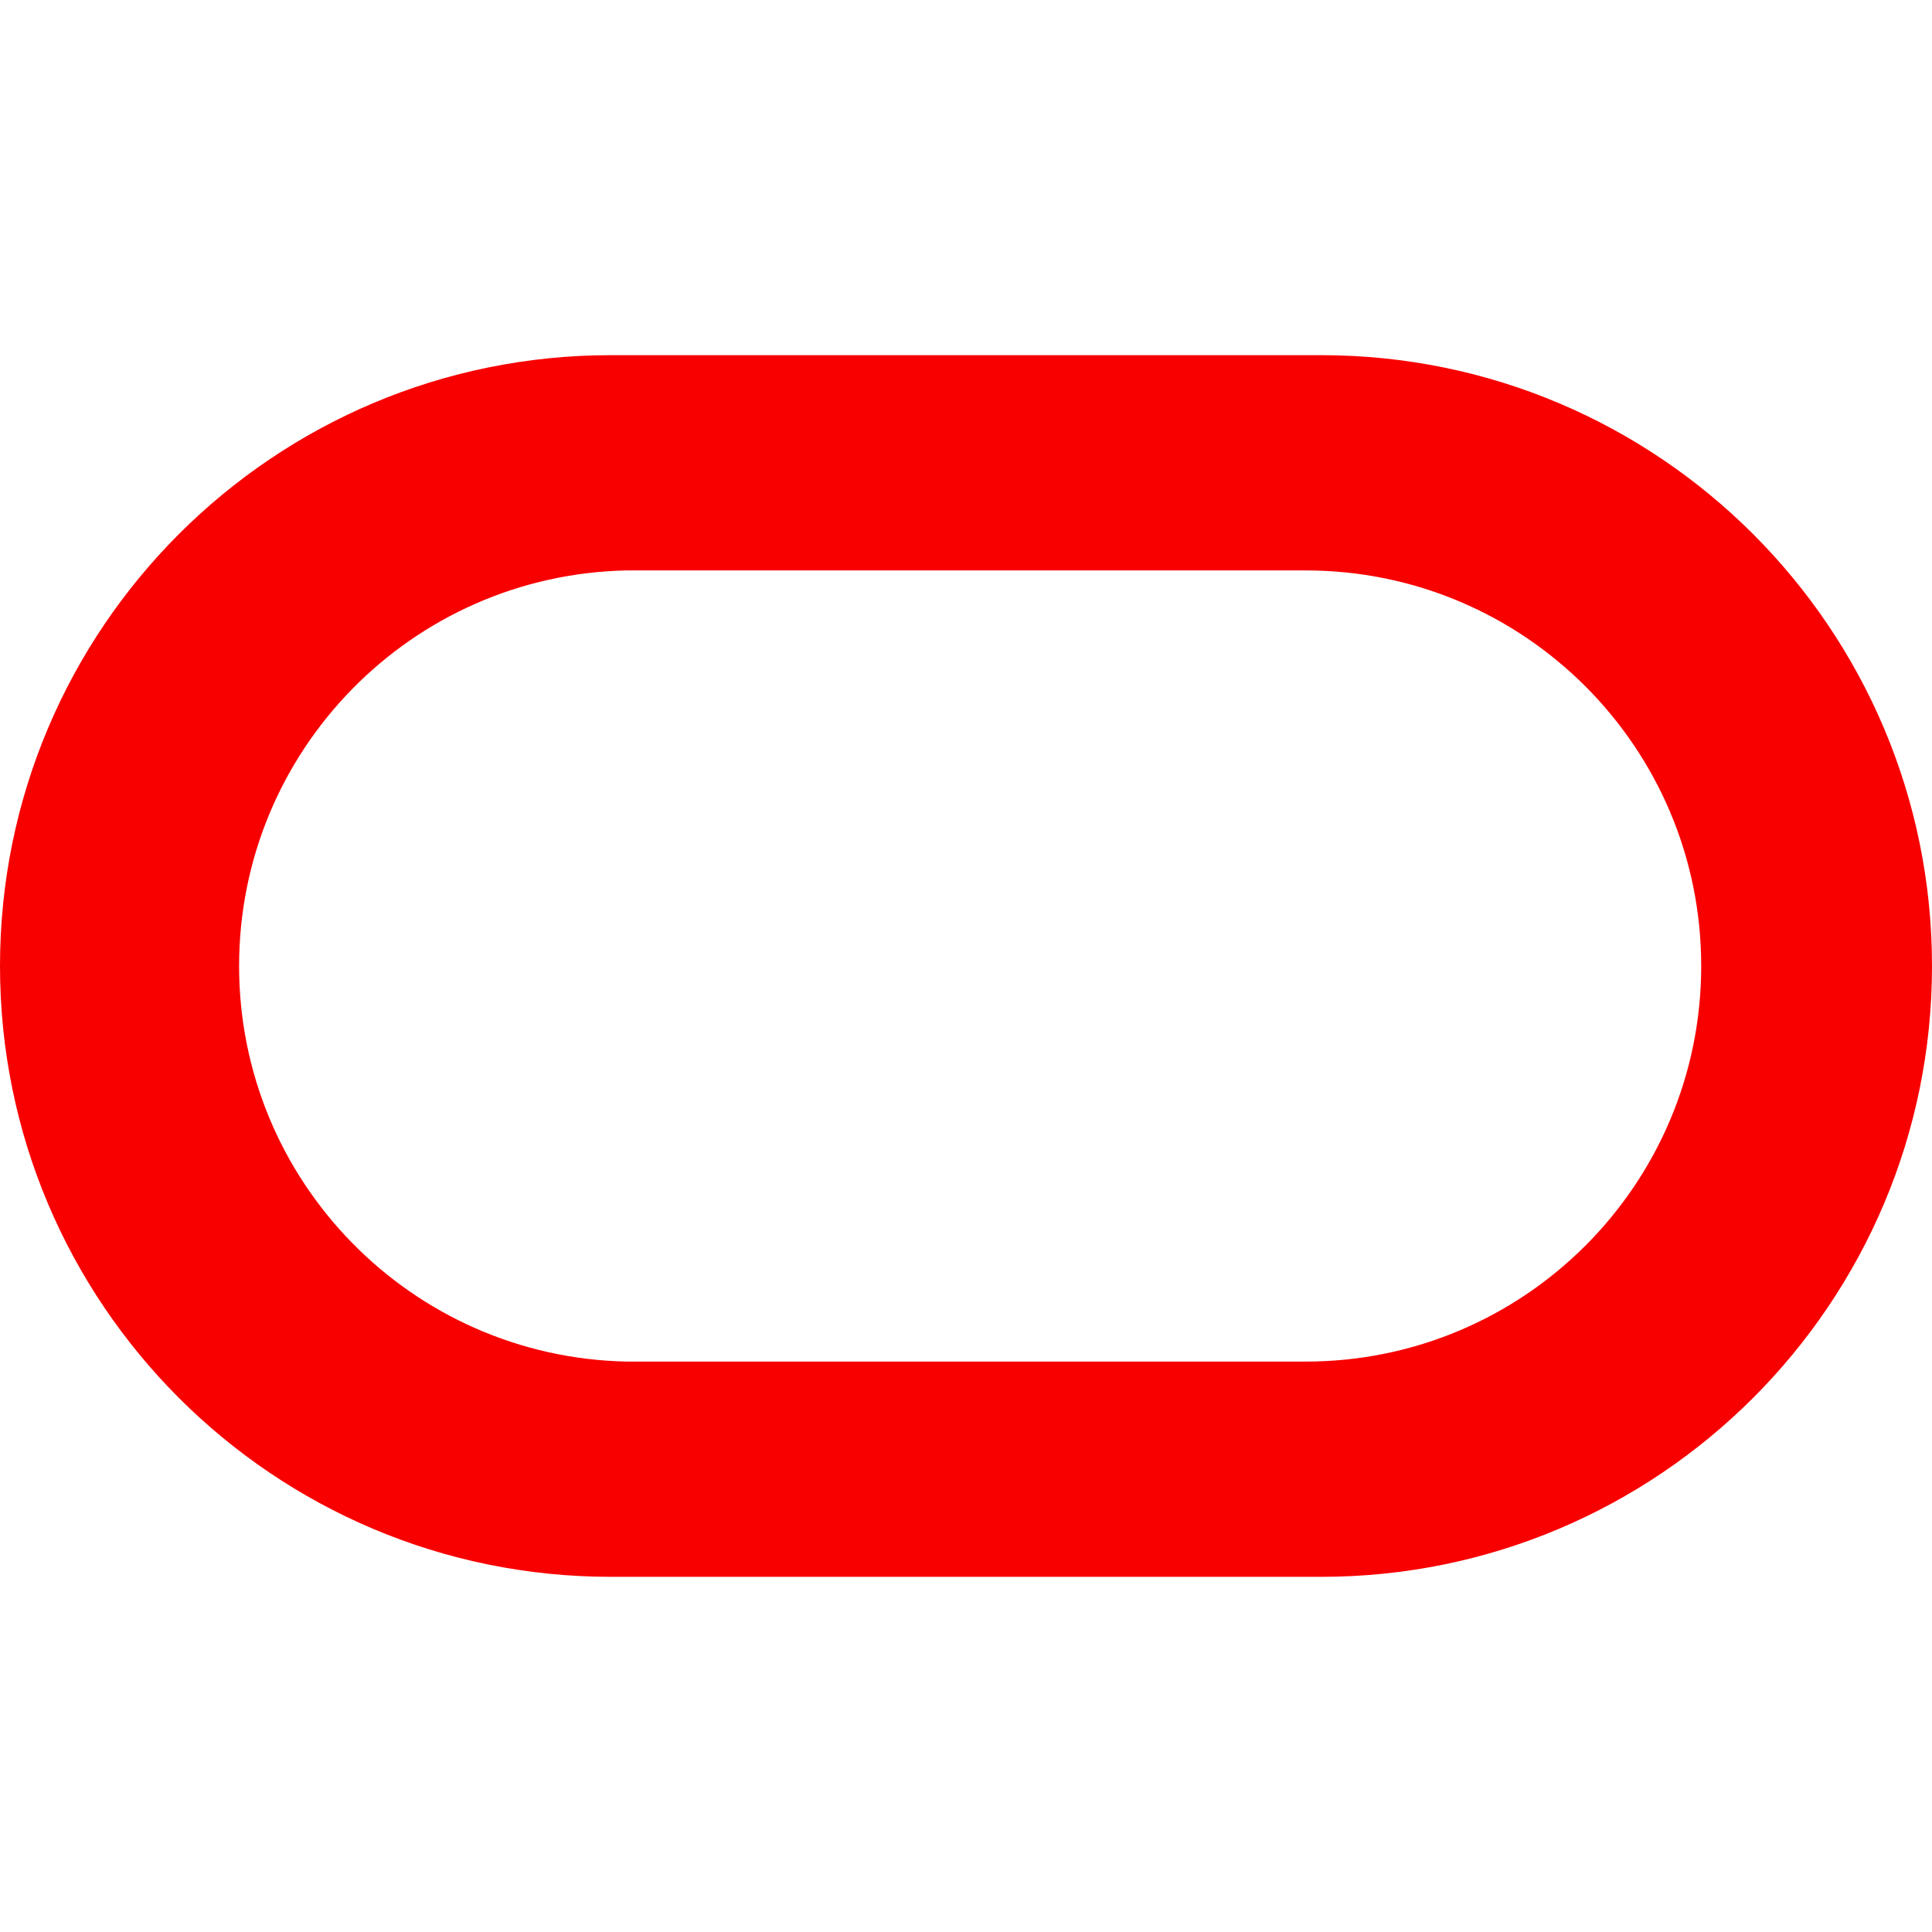
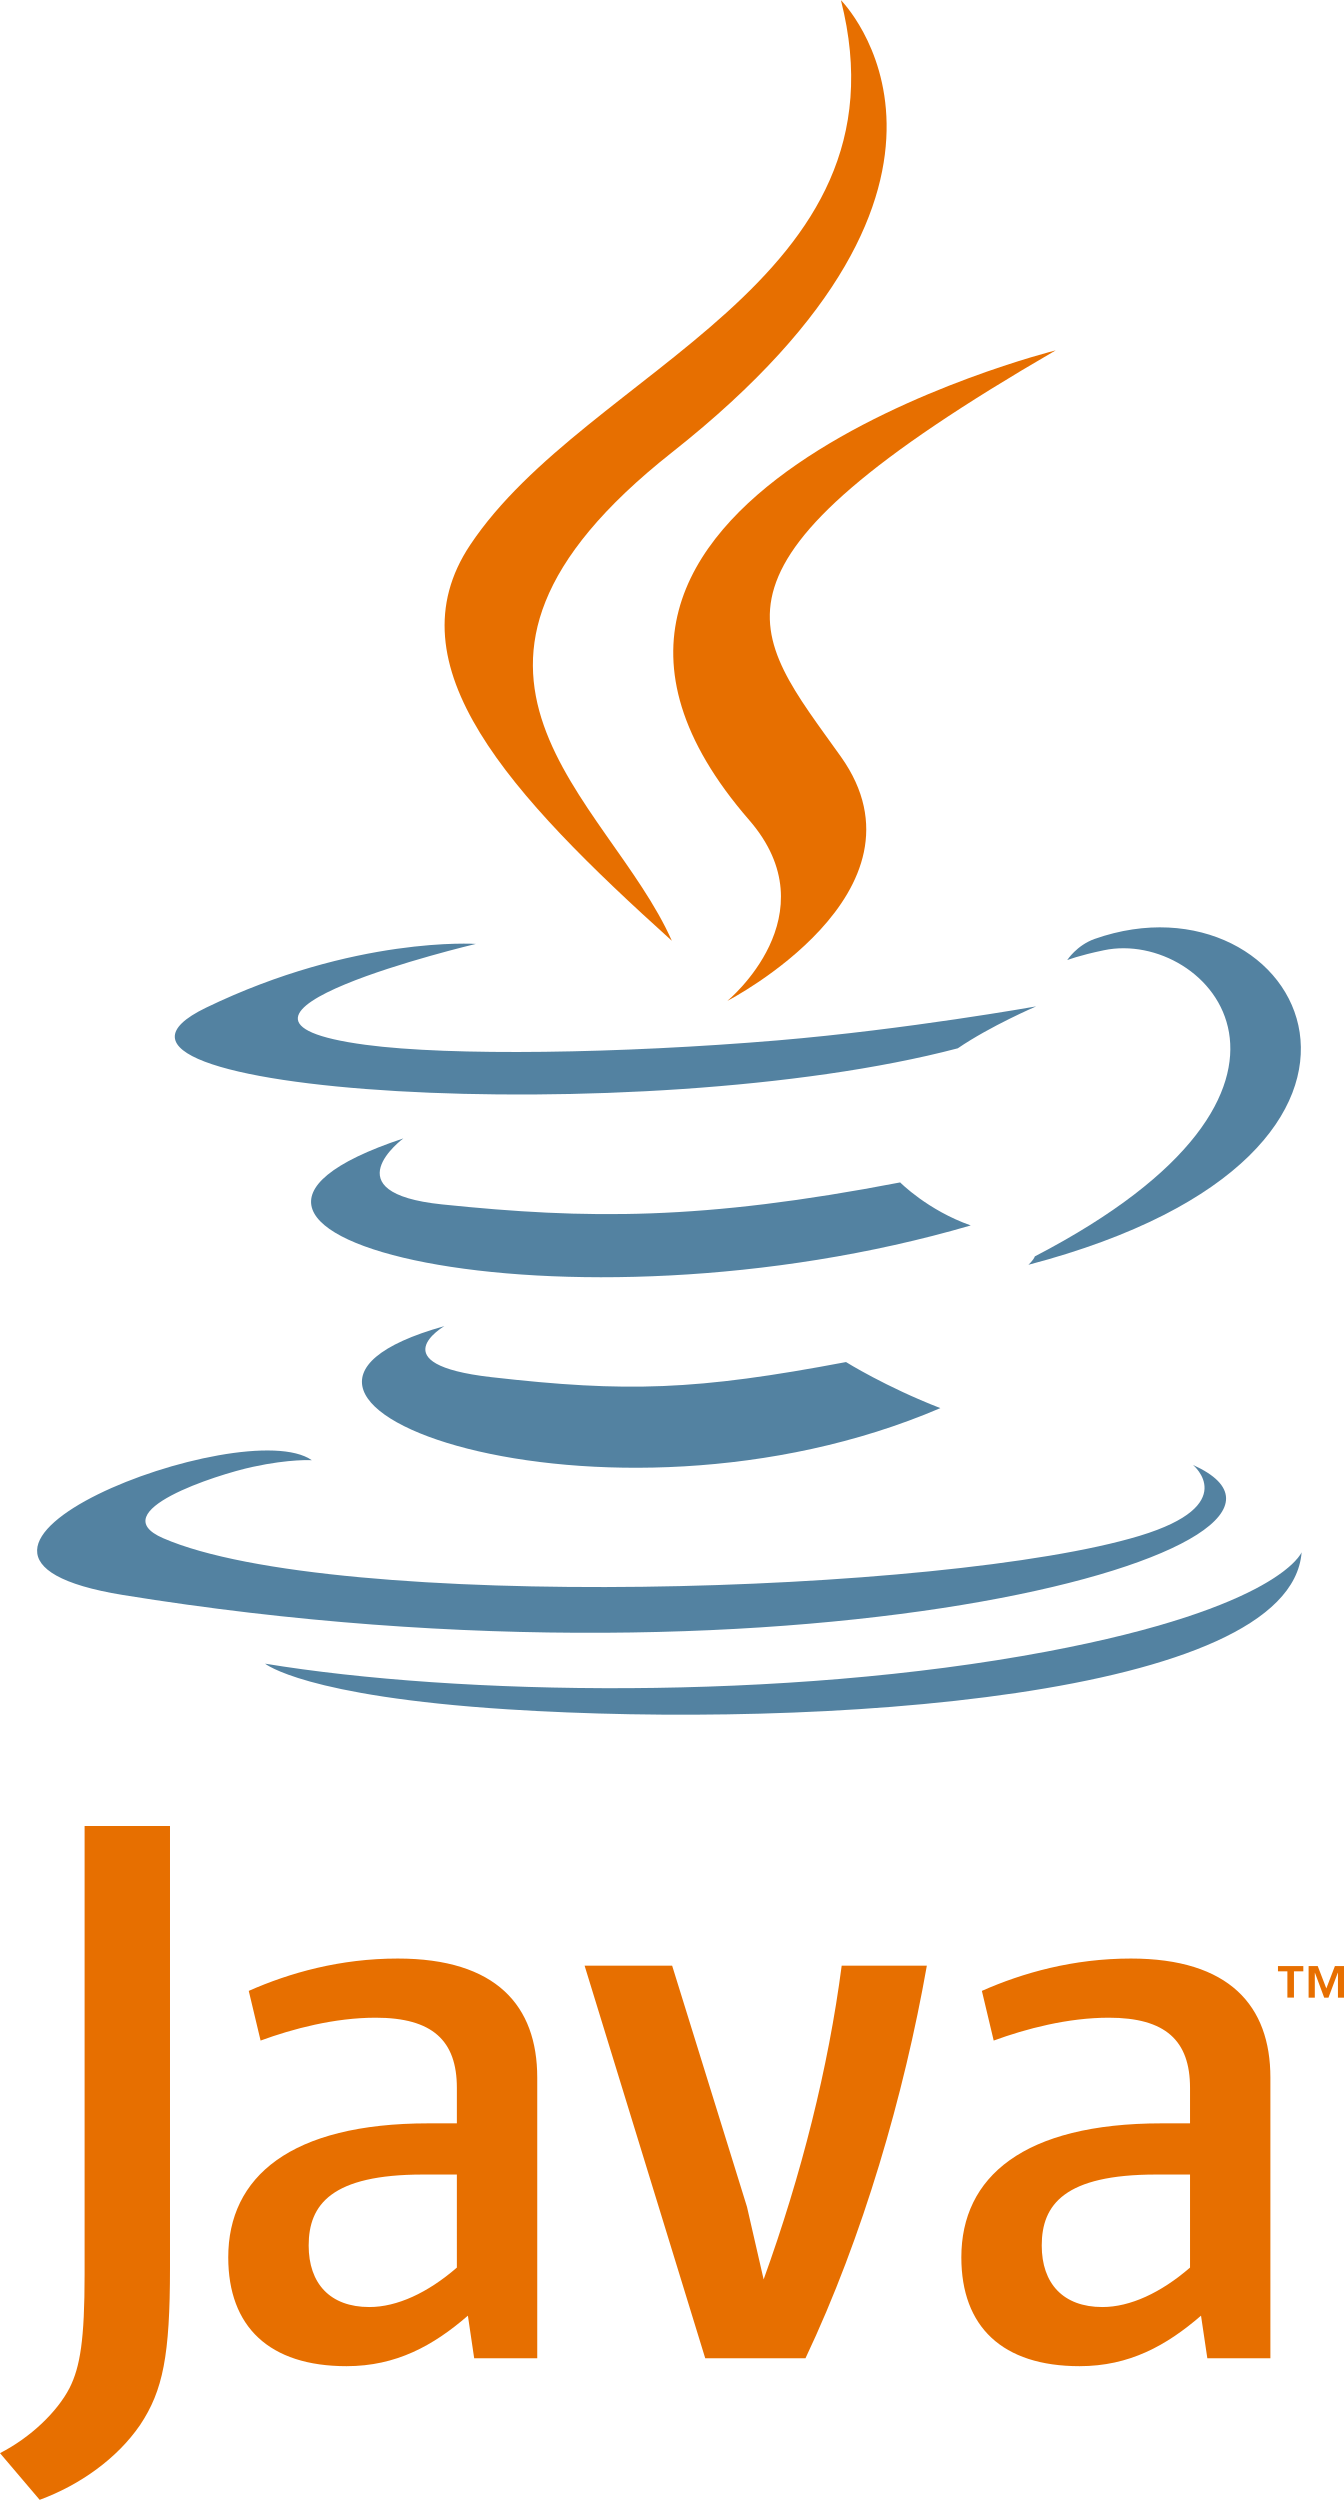
- <svg xmlns="http://www.w3.org/2000/svg" fill="#F80000" role="img" viewBox="0 0 24 24">
-   <path d="M16.412 4.412h-8.82a7.588 7.588 0 0 0-.008 15.176h8.828a7.588 7.588 0 0 0 0-15.176zm-.193 12.502H7.786a4.915 4.915 0 0 1 0-9.828h8.433a4.914 4.914 0 1 1 0 9.828z" />
+ <svg xmlns="http://www.w3.org/2000/svg" width="1344" height="2500" viewBox="6.527 4.399 290.829 540.906">
+   <path d="M285.104 430.945h-2.037v-1.14h5.486v1.14h-2.025v5.688h-1.424v-5.688zm10.942.297h-.032l-2.02 5.393h-.924l-2.006-5.393h-.024v5.393h-1.343v-6.828h1.976l1.86 4.835 1.854-4.835h1.969v6.828h-1.311l.001-5.393z" fill="#e76f00" />
+   <path d="M102.681 291.324s-14.178 8.245 10.09 11.035c29.4 3.354 44.426 2.873 76.825-3.259 0 0 8.518 5.341 20.414 9.967-72.63 31.128-164.376-1.803-107.329-17.743M93.806 250.704s-15.902 11.771 8.384 14.283c31.406 3.24 56.208 3.505 99.125-4.759 0 0 5.937 6.018 15.271 9.309-87.815 25.678-185.624 2.025-122.78-18.833" fill="#5382a1" />
+   <path d="M168.625 181.799c17.896 20.604-4.701 39.146-4.701 39.146s45.439-23.458 24.571-52.833c-19.491-27.395-34.438-41.005 46.479-87.934.001-.001-127.013 31.721-66.349 101.621" fill="#e76f00" />
+   <path d="M264.684 321.369s10.492 8.646-11.555 15.333c-41.923 12.7-174.488 16.535-211.314.507-13.238-5.76 11.587-13.752 19.396-15.429 8.144-1.766 12.798-1.437 12.798-1.437-14.722-10.371-95.157 20.363-40.857 29.166 148.084 24.015 269.944-10.814 231.532-28.14M109.499 208.617s-67.431 16.016-23.879 21.832c18.389 2.462 55.047 1.905 89.192-.956 27.906-2.354 55.928-7.358 55.928-7.358s-9.84 4.214-16.959 9.074c-68.475 18.01-200.756 9.631-162.674-8.79 32.206-15.568 58.392-13.802 58.392-13.802M230.462 276.231c69.608-36.171 37.425-70.932 14.96-66.248-5.506 1.146-7.961 2.139-7.961 2.139s2.045-3.202 5.947-4.588c44.441-15.624 78.619 46.081-14.346 70.521 0 0 1.079-.962 1.4-1.824" fill="#5382a1" />
+   <path d="M188.495 4.399s38.55 38.562-36.563 97.862c-60.233 47.567-13.735 74.689-.025 105.678-35.158-31.723-60.96-59.647-43.65-85.637 25.406-38.151 95.792-56.648 80.238-117.903" fill="#e76f00" />
+   <path d="M116.339 374.246c66.815 4.277 169.417-2.373 171.846-33.987 0 0-4.67 11.984-55.219 21.503-57.027 10.731-127.364 9.479-169.081 2.601.002-.002 8.541 7.067 52.454 9.883" fill="#5382a1" />
+   <path d="M105.389 495.049c-6.303 5.467-12.96 8.536-18.934 8.536-8.527 0-13.134-5.113-13.134-13.314 0-8.871 4.937-15.357 24.739-15.357h7.328l.001 20.135m17.392 19.623V453.93c0-15.518-8.85-25.756-30.188-25.756-12.457 0-23.369 3.076-32.238 6.999l2.56 10.752c6.983-2.563 16.022-4.949 24.894-4.949 12.292 0 17.58 4.949 17.58 15.181v7.678h-6.135c-29.865 0-43.337 11.593-43.337 28.993 0 15.018 8.878 23.554 25.594 23.554 10.745 0 18.766-4.437 26.264-10.929l1.361 9.221 13.645-.002zM180.824 514.672h-21.691l-26.106-84.96h18.944l16.198 52.199 3.601 15.699c8.195-22.698 13.992-45.726 16.891-67.898h18.427c-4.938 27.976-13.822 58.684-26.264 84.96M264.038 495.049c-6.315 5.467-12.983 8.536-18.958 8.536-8.512 0-13.131-5.113-13.131-13.314 0-8.871 4.947-15.357 24.748-15.357h7.341v20.135m17.39 19.623V453.93c0-15.518-8.871-25.756-30.186-25.756-12.465 0-23.381 3.076-32.246 6.999l2.557 10.752c6.985-2.563 16.041-4.949 24.906-4.949 12.283 0 17.579 4.949 17.579 15.181v7.678h-6.146c-29.873 0-43.34 11.593-43.34 28.993 0 15.018 8.871 23.554 25.584 23.554 10.752 0 18.77-4.437 26.28-10.929l1.366 9.221 13.646-.002zM36.847 529.099c-4.958 7.239-12.966 12.966-21.733 16.206L6.527 535.2c6.673-3.424 12.396-8.954 15.055-14.104 2.3-4.581 3.252-10.485 3.252-24.604v-96.995h18.478v95.666c-.001 18.875-1.51 26.5-6.465 33.936" fill="#e76f00" />
</svg>
